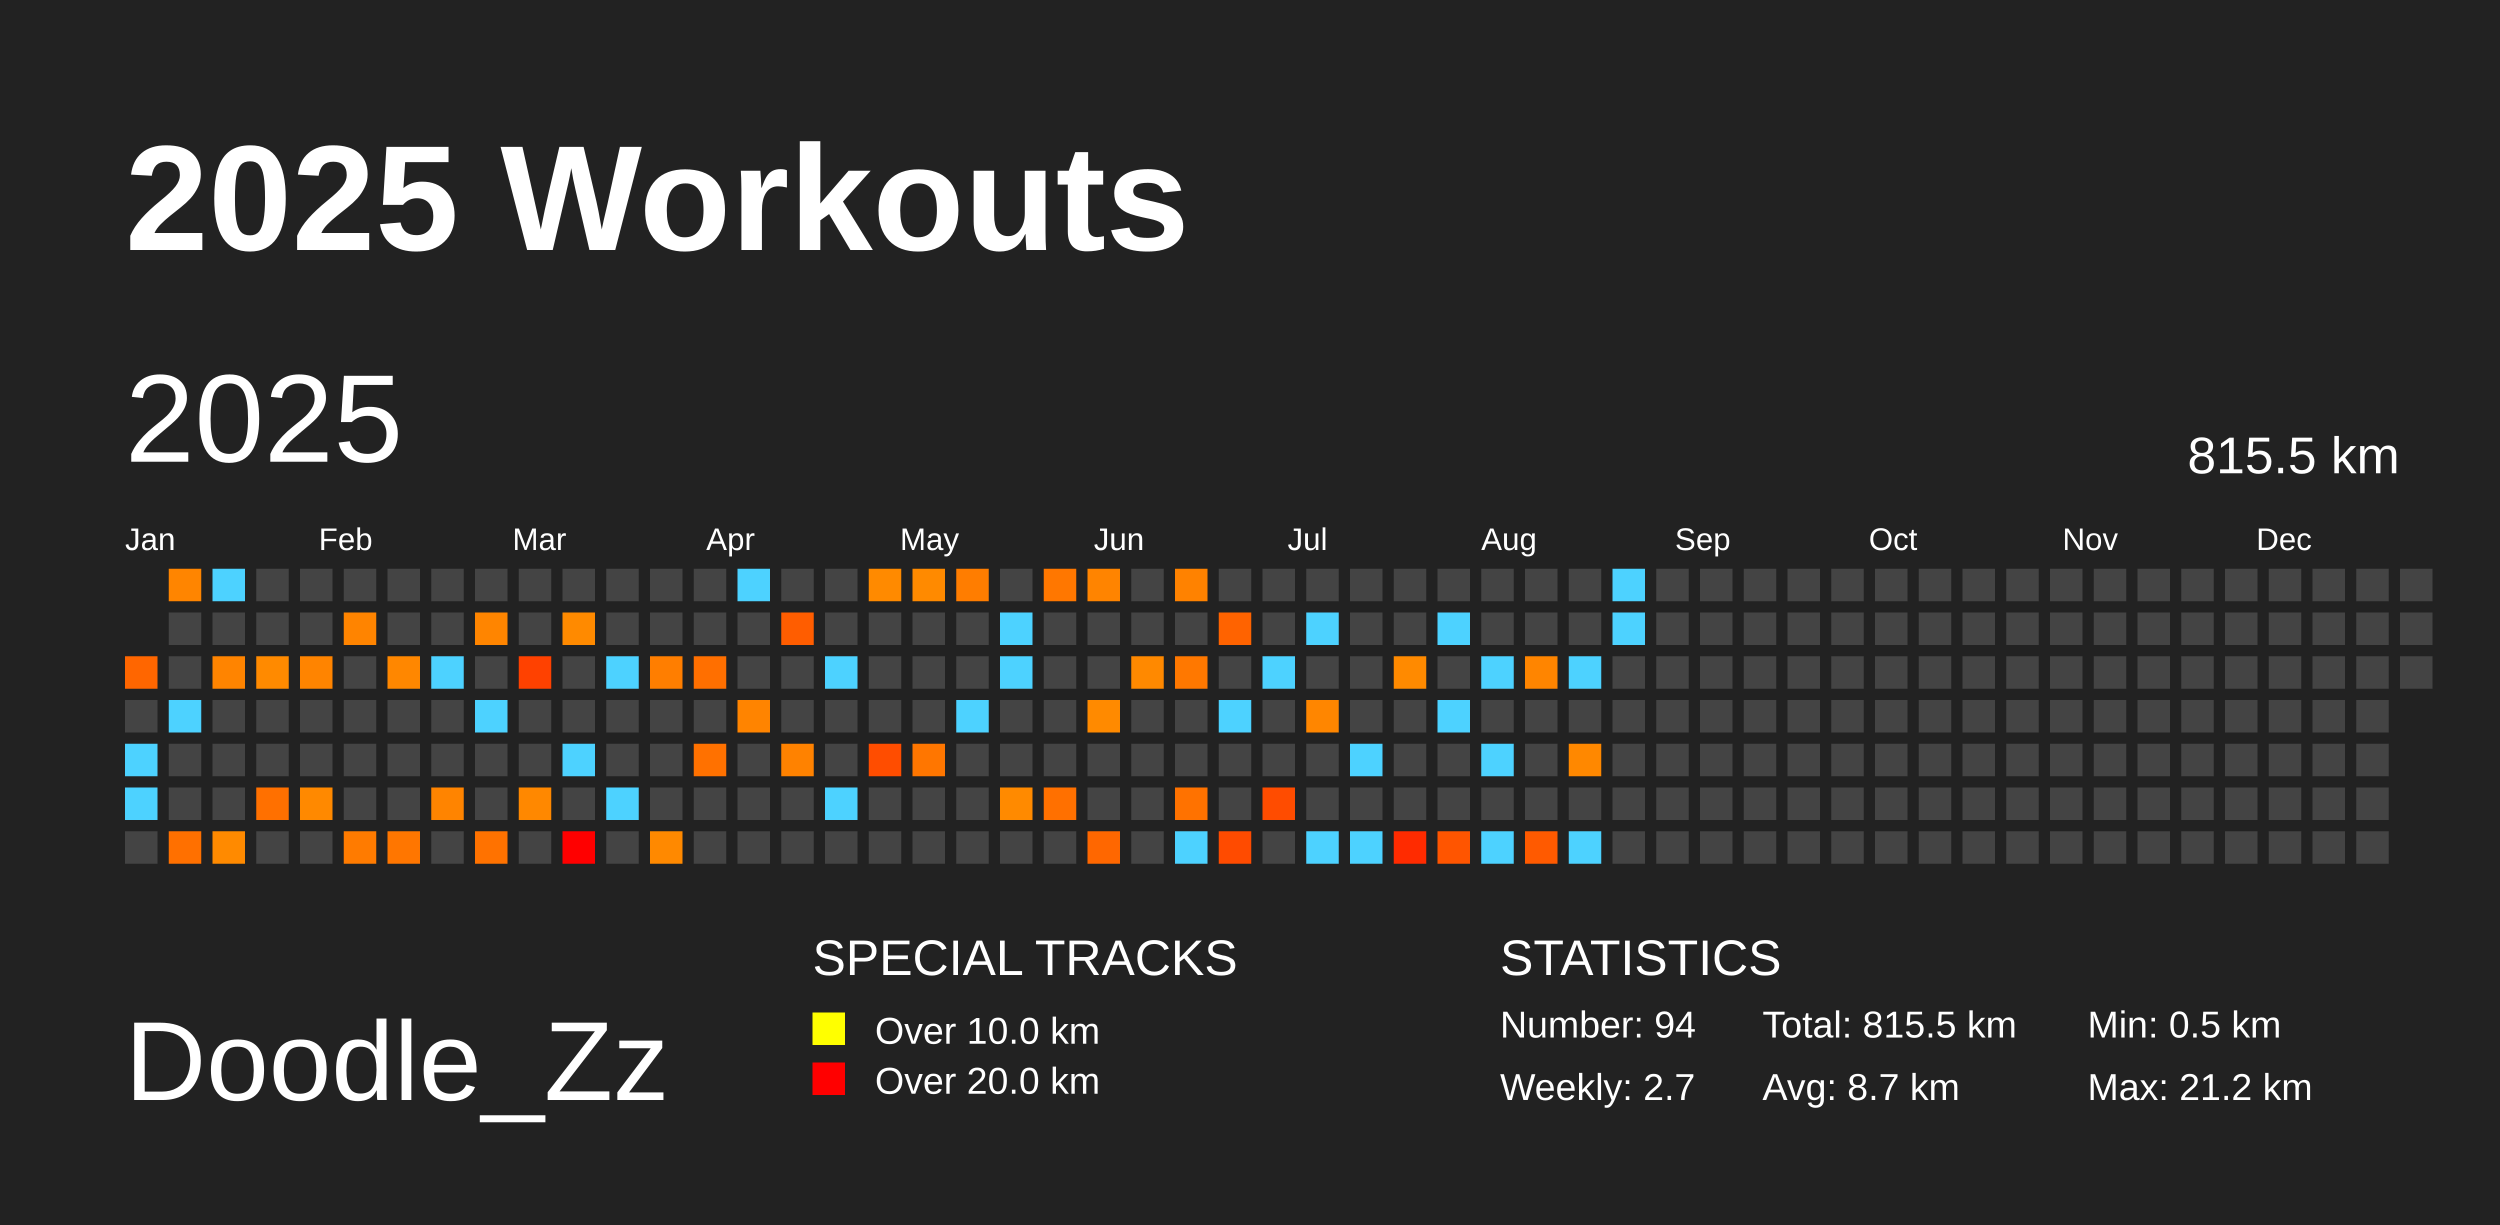
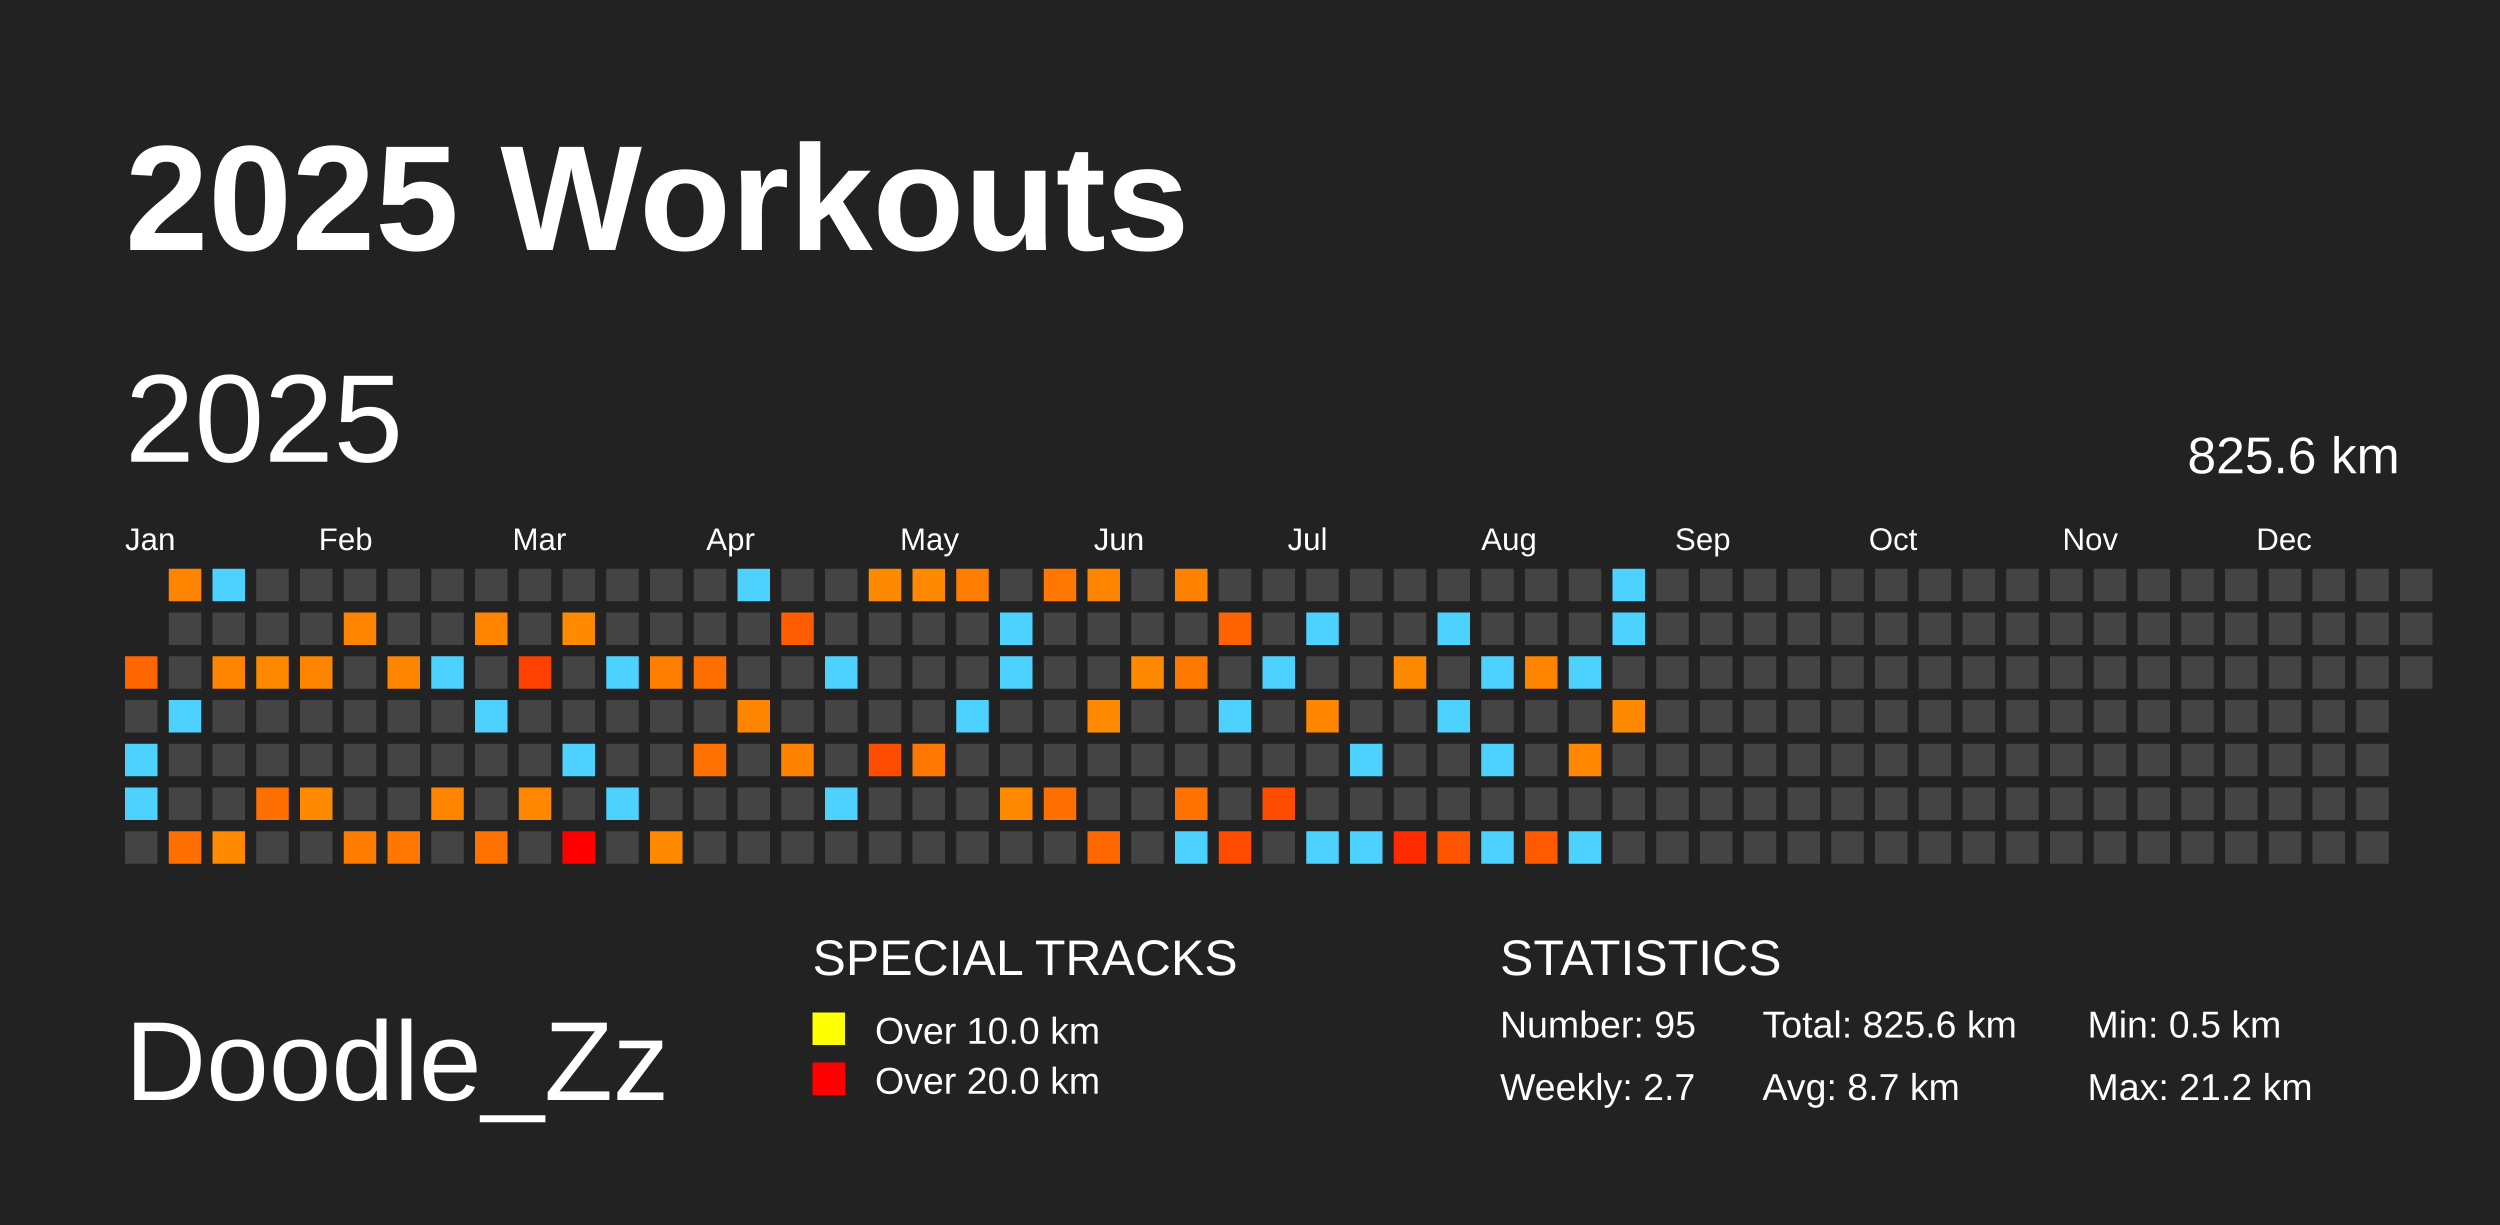
<svg xmlns="http://www.w3.org/2000/svg" baseProfile="full" height="98mm" version="1.1" viewBox="0,0,200,98" width="200mm">
  <defs />
  <rect fill="#222222" height="98" width="200" x="0" y="0" />
  <text fill="#FFFFFF" style="font-size:12px; font-family:Arial; font-weight:bold;" x="10" y="20">2025 Workouts</text>
  <text fill="#FFFFFF" style="font-size:9px; font-family:Arial" x="10" y="88">Doodle_Zz</text>
  <text fill="#FFFFFF" style="font-size:4px; font-family:Arial" x="65" y="78">SPECIAL TRACKS</text>
  <rect fill="yellow" height="2.6" width="2.6" x="65" y="81" />
  <text fill="#FFFFFF" style="font-size:3px; font-family:Arial" x="70" y="83.5">Over 10.0 km</text>
  <rect fill="red" height="2.6" width="2.6" x="65" y="85" />
  <text fill="#FFFFFF" style="font-size:3px; font-family:Arial" x="70" y="87.5">Over 20.0 km</text>
  <text fill="#FFFFFF" style="font-size:4px; font-family:Arial" x="120" y="78">STATISTICS</text>
-   <text fill="#FFFFFF" style="font-size:3px; font-family:Arial" x="120" y="83">Number: 94</text>
+   <text fill="#FFFFFF" style="font-size:3px; font-family:Arial" x="120" y="83">Number: 95</text>
  <text fill="#FFFFFF" style="font-size:3px; font-family:Arial" x="120" y="88">Weekly: 2.7</text>
-   <text fill="#FFFFFF" style="font-size:3px; font-family:Arial" x="141" y="83">Total: 815.5 km</text>
+   <text fill="#FFFFFF" style="font-size:3px; font-family:Arial" x="141" y="83">Total: 825.6 km</text>
  <text fill="#FFFFFF" style="font-size:3px; font-family:Arial" x="141" y="88">Avg: 8.7 km</text>
  <text fill="#FFFFFF" style="font-size:3px; font-family:Arial" x="167" y="83">Min: 0.5 km</text>
  <text fill="#FFFFFF" style="font-size:3px; font-family:Arial" x="167" y="88">Max: 21.2 km</text>
  <text dominant-baseline="hanging" fill="#FFFFFF" style="font-size:10.0px; font-family:Arial;" x="10" y="30">2025</text>
-   <text dominant-baseline="hanging" fill="#FFFFFF" style="font-size:4.125px; font-family:Arial;" x="175" y="35">815.5 km</text>
+   <text dominant-baseline="hanging" fill="#FFFFFF" style="font-size:4.125px; font-family:Arial;" x="175" y="35">825.6 km</text>
  <text fill="#FFFFFF" style="font-size:2.5px; font-family:Arial" x="10.0" y="44">Jan</text>
  <text fill="#FFFFFF" style="font-size:2.5px; font-family:Arial" x="25.5" y="44">Feb</text>
  <text fill="#FFFFFF" style="font-size:2.5px; font-family:Arial" x="41.0" y="44">Mar</text>
  <text fill="#FFFFFF" style="font-size:2.5px; font-family:Arial" x="56.5" y="44">Apr</text>
  <text fill="#FFFFFF" style="font-size:2.5px; font-family:Arial" x="72.0" y="44">May</text>
  <text fill="#FFFFFF" style="font-size:2.5px; font-family:Arial" x="87.5" y="44">Jun</text>
  <text fill="#FFFFFF" style="font-size:2.5px; font-family:Arial" x="103.0" y="44">Jul</text>
  <text fill="#FFFFFF" style="font-size:2.5px; font-family:Arial" x="118.5" y="44">Aug</text>
  <text fill="#FFFFFF" style="font-size:2.5px; font-family:Arial" x="134.0" y="44">Sep</text>
  <text fill="#FFFFFF" style="font-size:2.5px; font-family:Arial" x="149.5" y="44">Oct</text>
  <text fill="#FFFFFF" style="font-size:2.5px; font-family:Arial" x="165.0" y="44">Nov</text>
  <text fill="#FFFFFF" style="font-size:2.5px; font-family:Arial" x="180.5" y="44">Dec</text>
  <rect fill="#ff6600" height="2.6" width="2.6" x="10.0" y="52.5" />
  <rect fill="#444444" height="2.6" width="2.6" x="10.0" y="56.0" />
  <rect fill="#4dd2ff" height="2.6" width="2.6" x="10.0" y="59.5" />
  <rect fill="#4dd2ff" height="2.6" width="2.6" x="10.0" y="63.0" />
  <rect fill="#444444" height="2.6" width="2.6" x="10.0" y="66.5" />
  <rect fill="#ff8500" height="2.6" width="2.6" x="13.5" y="45.5" />
  <rect fill="#444444" height="2.6" width="2.6" x="13.5" y="49.0" />
  <rect fill="#444444" height="2.6" width="2.6" x="13.5" y="52.5" />
  <rect fill="#4dd2ff" height="2.6" width="2.6" x="13.5" y="56.0" />
  <rect fill="#444444" height="2.6" width="2.6" x="13.5" y="59.5" />
  <rect fill="#444444" height="2.6" width="2.6" x="13.5" y="63.0" />
  <rect fill="#ff7000" height="2.6" width="2.6" x="13.5" y="66.5" />
  <rect fill="#4dd2ff" height="2.6" width="2.6" x="17.0" y="45.5" />
  <rect fill="#444444" height="2.6" width="2.6" x="17.0" y="49.0" />
  <rect fill="#ff8400" height="2.6" width="2.6" x="17.0" y="52.5" />
  <rect fill="#444444" height="2.6" width="2.6" x="17.0" y="56.0" />
  <rect fill="#444444" height="2.6" width="2.6" x="17.0" y="59.5" />
  <rect fill="#444444" height="2.6" width="2.6" x="17.0" y="63.0" />
  <rect fill="#ff8a00" height="2.6" width="2.6" x="17.0" y="66.5" />
  <rect fill="#444444" height="2.6" width="2.6" x="20.5" y="45.5" />
  <rect fill="#444444" height="2.6" width="2.6" x="20.5" y="49.0" />
  <rect fill="#ff8a00" height="2.6" width="2.6" x="20.5" y="52.5" />
  <rect fill="#444444" height="2.6" width="2.6" x="20.5" y="56.0" />
  <rect fill="#444444" height="2.6" width="2.6" x="20.5" y="59.5" />
  <rect fill="#ff7000" height="2.6" width="2.6" x="20.5" y="63.0" />
  <rect fill="#444444" height="2.6" width="2.6" x="20.5" y="66.5" />
  <rect fill="#444444" height="2.6" width="2.6" x="24.0" y="45.5" />
  <rect fill="#444444" height="2.6" width="2.6" x="24.0" y="49.0" />
  <rect fill="#ff8400" height="2.6" width="2.6" x="24.0" y="52.5" />
  <rect fill="#444444" height="2.6" width="2.6" x="24.0" y="56.0" />
  <rect fill="#444444" height="2.6" width="2.6" x="24.0" y="59.5" />
  <rect fill="#ff8900" height="2.6" width="2.6" x="24.0" y="63.0" />
  <rect fill="#444444" height="2.6" width="2.6" x="24.0" y="66.5" />
  <rect fill="#444444" height="2.6" width="2.6" x="27.5" y="45.5" />
  <rect fill="#ff8400" height="2.6" width="2.6" x="27.5" y="49.0" />
  <rect fill="#444444" height="2.6" width="2.6" x="27.5" y="52.5" />
  <rect fill="#444444" height="2.6" width="2.6" x="27.5" y="56.0" />
  <rect fill="#444444" height="2.6" width="2.6" x="27.5" y="59.5" />
  <rect fill="#444444" height="2.6" width="2.6" x="27.5" y="63.0" />
  <rect fill="#ff7b00" height="2.6" width="2.6" x="27.5" y="66.5" />
  <rect fill="#444444" height="2.6" width="2.6" x="31.0" y="45.5" />
  <rect fill="#444444" height="2.6" width="2.6" x="31.0" y="49.0" />
  <rect fill="#ff8700" height="2.6" width="2.6" x="31.0" y="52.5" />
  <rect fill="#444444" height="2.6" width="2.6" x="31.0" y="56.0" />
  <rect fill="#444444" height="2.6" width="2.6" x="31.0" y="59.5" />
  <rect fill="#444444" height="2.6" width="2.6" x="31.0" y="63.0" />
  <rect fill="#ff7600" height="2.6" width="2.6" x="31.0" y="66.5" />
  <rect fill="#444444" height="2.6" width="2.6" x="34.5" y="45.5" />
  <rect fill="#444444" height="2.6" width="2.6" x="34.5" y="49.0" />
  <rect fill="#4dd2ff" height="2.6" width="2.6" x="34.5" y="52.5" />
  <rect fill="#444444" height="2.6" width="2.6" x="34.5" y="56.0" />
  <rect fill="#444444" height="2.6" width="2.6" x="34.5" y="59.5" />
  <rect fill="#ff8400" height="2.6" width="2.6" x="34.5" y="63.0" />
  <rect fill="#444444" height="2.6" width="2.6" x="34.5" y="66.5" />
  <rect fill="#444444" height="2.6" width="2.6" x="38.0" y="45.5" />
  <rect fill="#ff8500" height="2.6" width="2.6" x="38.0" y="49.0" />
  <rect fill="#444444" height="2.6" width="2.6" x="38.0" y="52.5" />
  <rect fill="#4dd2ff" height="2.6" width="2.6" x="38.0" y="56.0" />
  <rect fill="#444444" height="2.6" width="2.6" x="38.0" y="59.5" />
  <rect fill="#444444" height="2.6" width="2.6" x="38.0" y="63.0" />
  <rect fill="#ff7200" height="2.6" width="2.6" x="38.0" y="66.5" />
  <rect fill="#444444" height="2.6" width="2.6" x="41.5" y="45.5" />
  <rect fill="#444444" height="2.6" width="2.6" x="41.5" y="49.0" />
  <rect fill="#ff4100" height="2.6" width="2.6" x="41.5" y="52.5" />
  <rect fill="#444444" height="2.6" width="2.6" x="41.5" y="56.0" />
  <rect fill="#444444" height="2.6" width="2.6" x="41.5" y="59.5" />
  <rect fill="#ff8800" height="2.6" width="2.6" x="41.5" y="63.0" />
  <rect fill="#444444" height="2.6" width="2.6" x="41.5" y="66.5" />
  <rect fill="#444444" height="2.6" width="2.6" x="45.0" y="45.5" />
  <rect fill="#ff8a00" height="2.6" width="2.6" x="45.0" y="49.0" />
  <rect fill="#444444" height="2.6" width="2.6" x="45.0" y="52.5" />
  <rect fill="#444444" height="2.6" width="2.6" x="45.0" y="56.0" />
  <rect fill="#4dd2ff" height="2.6" width="2.6" x="45.0" y="59.5" />
  <rect fill="#444444" height="2.6" width="2.6" x="45.0" y="63.0" />
  <rect fill="red" height="2.6" width="2.6" x="45.0" y="66.5" />
  <rect fill="#444444" height="2.6" width="2.6" x="48.5" y="45.5" />
  <rect fill="#444444" height="2.6" width="2.6" x="48.5" y="49.0" />
  <rect fill="#4dd2ff" height="2.6" width="2.6" x="48.5" y="52.5" />
  <rect fill="#444444" height="2.6" width="2.6" x="48.5" y="56.0" />
  <rect fill="#444444" height="2.6" width="2.6" x="48.5" y="59.5" />
  <rect fill="#4dd2ff" height="2.6" width="2.6" x="48.5" y="63.0" />
  <rect fill="#444444" height="2.6" width="2.6" x="48.5" y="66.5" />
  <rect fill="#444444" height="2.6" width="2.6" x="52.0" y="45.5" />
  <rect fill="#444444" height="2.6" width="2.6" x="52.0" y="49.0" />
  <rect fill="#ff7e00" height="2.6" width="2.6" x="52.0" y="52.5" />
  <rect fill="#444444" height="2.6" width="2.6" x="52.0" y="56.0" />
  <rect fill="#444444" height="2.6" width="2.6" x="52.0" y="59.5" />
  <rect fill="#444444" height="2.6" width="2.6" x="52.0" y="63.0" />
  <rect fill="#ff8900" height="2.6" width="2.6" x="52.0" y="66.5" />
  <rect fill="#444444" height="2.6" width="2.6" x="55.5" y="45.5" />
  <rect fill="#444444" height="2.6" width="2.6" x="55.5" y="49.0" />
  <rect fill="#ff6f00" height="2.6" width="2.6" x="55.5" y="52.5" />
  <rect fill="#444444" height="2.6" width="2.6" x="55.5" y="56.0" />
  <rect fill="#ff7100" height="2.6" width="2.6" x="55.5" y="59.5" />
  <rect fill="#444444" height="2.6" width="2.6" x="55.5" y="63.0" />
  <rect fill="#444444" height="2.6" width="2.6" x="55.5" y="66.5" />
  <rect fill="#4dd2ff" height="2.6" width="2.6" x="59.0" y="45.5" />
  <rect fill="#444444" height="2.6" width="2.6" x="59.0" y="49.0" />
  <rect fill="#444444" height="2.6" width="2.6" x="59.0" y="52.5" />
  <rect fill="#ff8400" height="2.6" width="2.6" x="59.0" y="56.0" />
  <rect fill="#444444" height="2.6" width="2.6" x="59.0" y="59.5" />
  <rect fill="#444444" height="2.6" width="2.6" x="59.0" y="63.0" />
  <rect fill="#444444" height="2.6" width="2.6" x="59.0" y="66.5" />
  <rect fill="#444444" height="2.6" width="2.6" x="62.5" y="45.5" />
  <rect fill="#ff5d00" height="2.6" width="2.6" x="62.5" y="49.0" />
  <rect fill="#444444" height="2.6" width="2.6" x="62.5" y="52.5" />
  <rect fill="#444444" height="2.6" width="2.6" x="62.5" y="56.0" />
  <rect fill="#ff8200" height="2.6" width="2.6" x="62.5" y="59.5" />
  <rect fill="#444444" height="2.6" width="2.6" x="62.5" y="63.0" />
  <rect fill="#444444" height="2.6" width="2.6" x="62.5" y="66.5" />
  <rect fill="#444444" height="2.6" width="2.6" x="66.0" y="45.5" />
  <rect fill="#444444" height="2.6" width="2.6" x="66.0" y="49.0" />
  <rect fill="#4dd2ff" height="2.6" width="2.6" x="66.0" y="52.5" />
  <rect fill="#444444" height="2.6" width="2.6" x="66.0" y="56.0" />
  <rect fill="#444444" height="2.6" width="2.6" x="66.0" y="59.5" />
  <rect fill="#4dd2ff" height="2.6" width="2.6" x="66.0" y="63.0" />
  <rect fill="#444444" height="2.6" width="2.6" x="66.0" y="66.5" />
  <rect fill="#ff8a00" height="2.6" width="2.6" x="69.5" y="45.5" />
  <rect fill="#444444" height="2.6" width="2.6" x="69.5" y="49.0" />
  <rect fill="#444444" height="2.6" width="2.6" x="69.5" y="52.5" />
  <rect fill="#444444" height="2.6" width="2.6" x="69.5" y="56.0" />
  <rect fill="#ff4d00" height="2.6" width="2.6" x="69.5" y="59.5" />
  <rect fill="#444444" height="2.6" width="2.6" x="69.5" y="63.0" />
  <rect fill="#444444" height="2.6" width="2.6" x="69.5" y="66.5" />
  <rect fill="#ff8a00" height="2.6" width="2.6" x="73.0" y="45.5" />
  <rect fill="#444444" height="2.6" width="2.6" x="73.0" y="49.0" />
  <rect fill="#444444" height="2.6" width="2.6" x="73.0" y="52.5" />
  <rect fill="#444444" height="2.6" width="2.6" x="73.0" y="56.0" />
  <rect fill="#ff7600" height="2.6" width="2.6" x="73.0" y="59.5" />
  <rect fill="#444444" height="2.6" width="2.6" x="73.0" y="63.0" />
  <rect fill="#444444" height="2.6" width="2.6" x="73.0" y="66.5" />
  <rect fill="#ff7d00" height="2.6" width="2.6" x="76.5" y="45.5" />
  <rect fill="#444444" height="2.6" width="2.6" x="76.5" y="49.0" />
  <rect fill="#444444" height="2.6" width="2.6" x="76.5" y="52.5" />
  <rect fill="#4dd2ff" height="2.6" width="2.6" x="76.5" y="56.0" />
  <rect fill="#444444" height="2.6" width="2.6" x="76.5" y="59.5" />
  <rect fill="#444444" height="2.6" width="2.6" x="76.5" y="63.0" />
  <rect fill="#444444" height="2.6" width="2.6" x="76.5" y="66.5" />
  <rect fill="#444444" height="2.6" width="2.6" x="80.0" y="45.5" />
  <rect fill="#4dd2ff" height="2.6" width="2.6" x="80.0" y="49.0" />
  <rect fill="#4dd2ff" height="2.6" width="2.6" x="80.0" y="52.5" />
  <rect fill="#444444" height="2.6" width="2.6" x="80.0" y="56.0" />
  <rect fill="#444444" height="2.6" width="2.6" x="80.0" y="59.5" />
  <rect fill="#ff8a00" height="2.6" width="2.6" x="80.0" y="63.0" />
  <rect fill="#444444" height="2.6" width="2.6" x="80.0" y="66.5" />
  <rect fill="#ff7700" height="2.6" width="2.6" x="83.5" y="45.5" />
  <rect fill="#444444" height="2.6" width="2.6" x="83.5" y="49.0" />
  <rect fill="#444444" height="2.6" width="2.6" x="83.5" y="52.5" />
  <rect fill="#444444" height="2.6" width="2.6" x="83.5" y="56.0" />
  <rect fill="#444444" height="2.6" width="2.6" x="83.5" y="59.5" />
  <rect fill="#ff7000" height="2.6" width="2.6" x="83.5" y="63.0" />
  <rect fill="#444444" height="2.6" width="2.6" x="83.5" y="66.5" />
  <rect fill="#ff8400" height="2.6" width="2.6" x="87.0" y="45.5" />
  <rect fill="#444444" height="2.6" width="2.6" x="87.0" y="49.0" />
  <rect fill="#444444" height="2.6" width="2.6" x="87.0" y="52.5" />
  <rect fill="#ff8a00" height="2.6" width="2.6" x="87.0" y="56.0" />
  <rect fill="#444444" height="2.6" width="2.6" x="87.0" y="59.5" />
  <rect fill="#444444" height="2.6" width="2.6" x="87.0" y="63.0" />
  <rect fill="#ff6700" height="2.6" width="2.6" x="87.0" y="66.5" />
  <rect fill="#444444" height="2.6" width="2.6" x="90.5" y="45.5" />
  <rect fill="#444444" height="2.6" width="2.6" x="90.5" y="49.0" />
  <rect fill="#ff8900" height="2.6" width="2.6" x="90.5" y="52.5" />
  <rect fill="#444444" height="2.6" width="2.6" x="90.5" y="56.0" />
  <rect fill="#444444" height="2.6" width="2.6" x="90.5" y="59.5" />
  <rect fill="#444444" height="2.6" width="2.6" x="90.5" y="63.0" />
  <rect fill="#444444" height="2.6" width="2.6" x="90.5" y="66.5" />
  <rect fill="#ff8200" height="2.6" width="2.6" x="94.0" y="45.5" />
  <rect fill="#444444" height="2.6" width="2.6" x="94.0" y="49.0" />
  <rect fill="#ff7800" height="2.6" width="2.6" x="94.0" y="52.5" />
  <rect fill="#444444" height="2.6" width="2.6" x="94.0" y="56.0" />
  <rect fill="#444444" height="2.6" width="2.6" x="94.0" y="59.5" />
  <rect fill="#ff7200" height="2.6" width="2.6" x="94.0" y="63.0" />
  <rect fill="#4dd2ff" height="2.6" width="2.6" x="94.0" y="66.5" />
  <rect fill="#444444" height="2.6" width="2.6" x="97.5" y="45.5" />
  <rect fill="#ff6300" height="2.6" width="2.6" x="97.5" y="49.0" />
  <rect fill="#444444" height="2.6" width="2.6" x="97.5" y="52.5" />
  <rect fill="#4dd2ff" height="2.6" width="2.6" x="97.5" y="56.0" />
  <rect fill="#444444" height="2.6" width="2.6" x="97.5" y="59.5" />
  <rect fill="#444444" height="2.6" width="2.6" x="97.5" y="63.0" />
  <rect fill="#ff4b00" height="2.6" width="2.6" x="97.5" y="66.5" />
  <rect fill="#444444" height="2.6" width="2.6" x="101.0" y="45.5" />
  <rect fill="#444444" height="2.6" width="2.6" x="101.0" y="49.0" />
  <rect fill="#4dd2ff" height="2.6" width="2.6" x="101.0" y="52.5" />
  <rect fill="#444444" height="2.6" width="2.6" x="101.0" y="56.0" />
  <rect fill="#444444" height="2.6" width="2.6" x="101.0" y="59.5" />
  <rect fill="#ff4c00" height="2.6" width="2.6" x="101.0" y="63.0" />
  <rect fill="#444444" height="2.6" width="2.6" x="101.0" y="66.5" />
  <rect fill="#444444" height="2.6" width="2.6" x="104.5" y="45.5" />
  <rect fill="#4dd2ff" height="2.6" width="2.6" x="104.5" y="49.0" />
  <rect fill="#444444" height="2.6" width="2.6" x="104.5" y="52.5" />
  <rect fill="#ff8600" height="2.6" width="2.6" x="104.5" y="56.0" />
  <rect fill="#444444" height="2.6" width="2.6" x="104.5" y="59.5" />
  <rect fill="#444444" height="2.6" width="2.6" x="104.5" y="63.0" />
  <rect fill="#4dd2ff" height="2.6" width="2.6" x="104.5" y="66.5" />
  <rect fill="#444444" height="2.6" width="2.6" x="108.0" y="45.5" />
  <rect fill="#444444" height="2.6" width="2.6" x="108.0" y="49.0" />
  <rect fill="#444444" height="2.6" width="2.6" x="108.0" y="52.5" />
  <rect fill="#444444" height="2.6" width="2.6" x="108.0" y="56.0" />
  <rect fill="#4dd2ff" height="2.6" width="2.6" x="108.0" y="59.5" />
  <rect fill="#444444" height="2.6" width="2.6" x="108.0" y="63.0" />
  <rect fill="#4dd2ff" height="2.6" width="2.6" x="108.0" y="66.5" />
  <rect fill="#444444" height="2.6" width="2.6" x="111.5" y="45.5" />
  <rect fill="#444444" height="2.6" width="2.6" x="111.5" y="49.0" />
  <rect fill="#ff8a00" height="2.6" width="2.6" x="111.5" y="52.5" />
  <rect fill="#444444" height="2.6" width="2.6" x="111.5" y="56.0" />
  <rect fill="#444444" height="2.6" width="2.6" x="111.5" y="59.5" />
  <rect fill="#444444" height="2.6" width="2.6" x="111.5" y="63.0" />
  <rect fill="#ff2b00" height="2.6" width="2.6" x="111.5" y="66.5" />
  <rect fill="#444444" height="2.6" width="2.6" x="115.0" y="45.5" />
  <rect fill="#4dd2ff" height="2.6" width="2.6" x="115.0" y="49.0" />
  <rect fill="#444444" height="2.6" width="2.6" x="115.0" y="52.5" />
  <rect fill="#4dd2ff" height="2.6" width="2.6" x="115.0" y="56.0" />
  <rect fill="#444444" height="2.6" width="2.6" x="115.0" y="59.5" />
  <rect fill="#444444" height="2.6" width="2.6" x="115.0" y="63.0" />
  <rect fill="#ff5500" height="2.6" width="2.6" x="115.0" y="66.5" />
  <rect fill="#444444" height="2.6" width="2.6" x="118.5" y="45.5" />
  <rect fill="#444444" height="2.6" width="2.6" x="118.5" y="49.0" />
  <rect fill="#4dd2ff" height="2.6" width="2.6" x="118.5" y="52.5" />
  <rect fill="#444444" height="2.6" width="2.6" x="118.5" y="56.0" />
  <rect fill="#4dd2ff" height="2.6" width="2.6" x="118.5" y="59.5" />
  <rect fill="#444444" height="2.6" width="2.6" x="118.5" y="63.0" />
  <rect fill="#4dd2ff" height="2.6" width="2.6" x="118.5" y="66.5" />
  <rect fill="#444444" height="2.6" width="2.6" x="122.0" y="45.5" />
  <rect fill="#444444" height="2.6" width="2.6" x="122.0" y="49.0" />
  <rect fill="#ff8500" height="2.6" width="2.6" x="122.0" y="52.5" />
  <rect fill="#444444" height="2.6" width="2.6" x="122.0" y="56.0" />
  <rect fill="#444444" height="2.6" width="2.6" x="122.0" y="59.5" />
  <rect fill="#444444" height="2.6" width="2.6" x="122.0" y="63.0" />
  <rect fill="#ff5a00" height="2.6" width="2.6" x="122.0" y="66.5" />
  <rect fill="#444444" height="2.6" width="2.6" x="125.5" y="45.5" />
  <rect fill="#444444" height="2.6" width="2.6" x="125.5" y="49.0" />
  <rect fill="#4dd2ff" height="2.6" width="2.6" x="125.5" y="52.5" />
  <rect fill="#444444" height="2.6" width="2.6" x="125.5" y="56.0" />
  <rect fill="#ff8800" height="2.6" width="2.6" x="125.5" y="59.5" />
  <rect fill="#444444" height="2.6" width="2.6" x="125.5" y="63.0" />
  <rect fill="#4dd2ff" height="2.6" width="2.6" x="125.5" y="66.5" />
  <rect fill="#4dd2ff" height="2.6" width="2.6" x="129.0" y="45.5" />
  <rect fill="#4dd2ff" height="2.6" width="2.6" x="129.0" y="49.0" />
  <rect fill="#444444" height="2.6" width="2.6" x="129.0" y="52.5" />
-   <rect fill="#444444" height="2.6" width="2.6" x="129.0" y="56.0" />
+   <rect fill="#ff8900" height="2.6" width="2.6" x="129.0" y="56.0" />
  <rect fill="#444444" height="2.6" width="2.6" x="129.0" y="59.5" />
  <rect fill="#444444" height="2.6" width="2.6" x="129.0" y="63.0" />
  <rect fill="#444444" height="2.6" width="2.6" x="129.0" y="66.5" />
  <rect fill="#444444" height="2.6" width="2.6" x="132.5" y="45.5" />
  <rect fill="#444444" height="2.6" width="2.6" x="132.5" y="49.0" />
  <rect fill="#444444" height="2.6" width="2.6" x="132.5" y="52.5" />
  <rect fill="#444444" height="2.6" width="2.6" x="132.5" y="56.0" />
  <rect fill="#444444" height="2.6" width="2.6" x="132.5" y="59.5" />
  <rect fill="#444444" height="2.6" width="2.6" x="132.5" y="63.0" />
  <rect fill="#444444" height="2.6" width="2.6" x="132.5" y="66.5" />
  <rect fill="#444444" height="2.6" width="2.6" x="136.0" y="45.5" />
  <rect fill="#444444" height="2.6" width="2.6" x="136.0" y="49.0" />
  <rect fill="#444444" height="2.6" width="2.6" x="136.0" y="52.5" />
  <rect fill="#444444" height="2.6" width="2.6" x="136.0" y="56.0" />
  <rect fill="#444444" height="2.6" width="2.6" x="136.0" y="59.5" />
  <rect fill="#444444" height="2.6" width="2.6" x="136.0" y="63.0" />
  <rect fill="#444444" height="2.6" width="2.6" x="136.0" y="66.5" />
  <rect fill="#444444" height="2.6" width="2.6" x="139.5" y="45.5" />
  <rect fill="#444444" height="2.6" width="2.6" x="139.5" y="49.0" />
  <rect fill="#444444" height="2.6" width="2.6" x="139.5" y="52.5" />
  <rect fill="#444444" height="2.6" width="2.6" x="139.5" y="56.0" />
  <rect fill="#444444" height="2.6" width="2.6" x="139.5" y="59.5" />
  <rect fill="#444444" height="2.6" width="2.6" x="139.5" y="63.0" />
  <rect fill="#444444" height="2.6" width="2.6" x="139.5" y="66.5" />
  <rect fill="#444444" height="2.6" width="2.6" x="143.0" y="45.5" />
  <rect fill="#444444" height="2.6" width="2.6" x="143.0" y="49.0" />
  <rect fill="#444444" height="2.6" width="2.6" x="143.0" y="52.5" />
  <rect fill="#444444" height="2.6" width="2.6" x="143.0" y="56.0" />
  <rect fill="#444444" height="2.6" width="2.6" x="143.0" y="59.5" />
  <rect fill="#444444" height="2.6" width="2.6" x="143.0" y="63.0" />
  <rect fill="#444444" height="2.6" width="2.6" x="143.0" y="66.5" />
  <rect fill="#444444" height="2.6" width="2.6" x="146.5" y="45.5" />
  <rect fill="#444444" height="2.6" width="2.6" x="146.5" y="49.0" />
  <rect fill="#444444" height="2.6" width="2.6" x="146.5" y="52.5" />
  <rect fill="#444444" height="2.6" width="2.6" x="146.5" y="56.0" />
  <rect fill="#444444" height="2.6" width="2.6" x="146.5" y="59.5" />
  <rect fill="#444444" height="2.6" width="2.6" x="146.5" y="63.0" />
  <rect fill="#444444" height="2.6" width="2.6" x="146.5" y="66.5" />
  <rect fill="#444444" height="2.6" width="2.6" x="150.0" y="45.5" />
  <rect fill="#444444" height="2.6" width="2.6" x="150.0" y="49.0" />
  <rect fill="#444444" height="2.6" width="2.6" x="150.0" y="52.5" />
  <rect fill="#444444" height="2.6" width="2.6" x="150.0" y="56.0" />
  <rect fill="#444444" height="2.6" width="2.6" x="150.0" y="59.5" />
  <rect fill="#444444" height="2.6" width="2.6" x="150.0" y="63.0" />
  <rect fill="#444444" height="2.6" width="2.6" x="150.0" y="66.5" />
  <rect fill="#444444" height="2.6" width="2.6" x="153.5" y="45.5" />
  <rect fill="#444444" height="2.6" width="2.6" x="153.5" y="49.0" />
  <rect fill="#444444" height="2.6" width="2.6" x="153.5" y="52.5" />
  <rect fill="#444444" height="2.6" width="2.6" x="153.5" y="56.0" />
  <rect fill="#444444" height="2.6" width="2.6" x="153.5" y="59.5" />
  <rect fill="#444444" height="2.6" width="2.6" x="153.5" y="63.0" />
  <rect fill="#444444" height="2.6" width="2.6" x="153.5" y="66.5" />
  <rect fill="#444444" height="2.6" width="2.6" x="157.0" y="45.5" />
  <rect fill="#444444" height="2.6" width="2.6" x="157.0" y="49.0" />
  <rect fill="#444444" height="2.6" width="2.6" x="157.0" y="52.5" />
  <rect fill="#444444" height="2.6" width="2.6" x="157.0" y="56.0" />
  <rect fill="#444444" height="2.6" width="2.6" x="157.0" y="59.5" />
  <rect fill="#444444" height="2.6" width="2.6" x="157.0" y="63.0" />
  <rect fill="#444444" height="2.6" width="2.6" x="157.0" y="66.5" />
  <rect fill="#444444" height="2.6" width="2.6" x="160.5" y="45.5" />
  <rect fill="#444444" height="2.6" width="2.6" x="160.5" y="49.0" />
  <rect fill="#444444" height="2.6" width="2.6" x="160.5" y="52.5" />
  <rect fill="#444444" height="2.6" width="2.6" x="160.5" y="56.0" />
  <rect fill="#444444" height="2.6" width="2.6" x="160.5" y="59.5" />
  <rect fill="#444444" height="2.6" width="2.6" x="160.5" y="63.0" />
  <rect fill="#444444" height="2.6" width="2.6" x="160.5" y="66.5" />
  <rect fill="#444444" height="2.6" width="2.6" x="164.0" y="45.5" />
  <rect fill="#444444" height="2.6" width="2.6" x="164.0" y="49.0" />
  <rect fill="#444444" height="2.6" width="2.6" x="164.0" y="52.5" />
  <rect fill="#444444" height="2.6" width="2.6" x="164.0" y="56.0" />
  <rect fill="#444444" height="2.6" width="2.6" x="164.0" y="59.5" />
  <rect fill="#444444" height="2.6" width="2.6" x="164.0" y="63.0" />
  <rect fill="#444444" height="2.6" width="2.6" x="164.0" y="66.5" />
  <rect fill="#444444" height="2.6" width="2.6" x="167.5" y="45.5" />
  <rect fill="#444444" height="2.6" width="2.6" x="167.5" y="49.0" />
  <rect fill="#444444" height="2.6" width="2.6" x="167.5" y="52.5" />
  <rect fill="#444444" height="2.6" width="2.6" x="167.5" y="56.0" />
  <rect fill="#444444" height="2.6" width="2.6" x="167.5" y="59.5" />
  <rect fill="#444444" height="2.6" width="2.6" x="167.5" y="63.0" />
  <rect fill="#444444" height="2.6" width="2.6" x="167.5" y="66.5" />
  <rect fill="#444444" height="2.6" width="2.6" x="171.0" y="45.5" />
  <rect fill="#444444" height="2.6" width="2.6" x="171.0" y="49.0" />
  <rect fill="#444444" height="2.6" width="2.6" x="171.0" y="52.5" />
  <rect fill="#444444" height="2.6" width="2.6" x="171.0" y="56.0" />
  <rect fill="#444444" height="2.6" width="2.6" x="171.0" y="59.5" />
  <rect fill="#444444" height="2.6" width="2.6" x="171.0" y="63.0" />
  <rect fill="#444444" height="2.6" width="2.6" x="171.0" y="66.5" />
  <rect fill="#444444" height="2.6" width="2.6" x="174.5" y="45.5" />
  <rect fill="#444444" height="2.6" width="2.6" x="174.5" y="49.0" />
  <rect fill="#444444" height="2.6" width="2.6" x="174.5" y="52.5" />
  <rect fill="#444444" height="2.6" width="2.6" x="174.5" y="56.0" />
  <rect fill="#444444" height="2.6" width="2.6" x="174.5" y="59.5" />
  <rect fill="#444444" height="2.6" width="2.6" x="174.5" y="63.0" />
  <rect fill="#444444" height="2.6" width="2.6" x="174.5" y="66.5" />
  <rect fill="#444444" height="2.6" width="2.6" x="178.0" y="45.5" />
  <rect fill="#444444" height="2.6" width="2.6" x="178.0" y="49.0" />
  <rect fill="#444444" height="2.6" width="2.6" x="178.0" y="52.5" />
  <rect fill="#444444" height="2.6" width="2.6" x="178.0" y="56.0" />
  <rect fill="#444444" height="2.6" width="2.6" x="178.0" y="59.5" />
  <rect fill="#444444" height="2.6" width="2.6" x="178.0" y="63.0" />
  <rect fill="#444444" height="2.6" width="2.6" x="178.0" y="66.5" />
  <rect fill="#444444" height="2.6" width="2.6" x="181.5" y="45.5" />
  <rect fill="#444444" height="2.6" width="2.6" x="181.5" y="49.0" />
  <rect fill="#444444" height="2.6" width="2.6" x="181.5" y="52.5" />
  <rect fill="#444444" height="2.6" width="2.6" x="181.5" y="56.0" />
  <rect fill="#444444" height="2.6" width="2.6" x="181.5" y="59.5" />
  <rect fill="#444444" height="2.6" width="2.6" x="181.5" y="63.0" />
  <rect fill="#444444" height="2.6" width="2.6" x="181.5" y="66.5" />
  <rect fill="#444444" height="2.6" width="2.6" x="185.0" y="45.5" />
  <rect fill="#444444" height="2.6" width="2.6" x="185.0" y="49.0" />
  <rect fill="#444444" height="2.6" width="2.6" x="185.0" y="52.5" />
  <rect fill="#444444" height="2.6" width="2.6" x="185.0" y="56.0" />
  <rect fill="#444444" height="2.6" width="2.6" x="185.0" y="59.5" />
  <rect fill="#444444" height="2.6" width="2.6" x="185.0" y="63.0" />
  <rect fill="#444444" height="2.6" width="2.6" x="185.0" y="66.5" />
  <rect fill="#444444" height="2.6" width="2.6" x="188.5" y="45.5" />
  <rect fill="#444444" height="2.6" width="2.6" x="188.5" y="49.0" />
  <rect fill="#444444" height="2.6" width="2.6" x="188.5" y="52.5" />
  <rect fill="#444444" height="2.6" width="2.6" x="188.5" y="56.0" />
  <rect fill="#444444" height="2.6" width="2.6" x="188.5" y="59.5" />
  <rect fill="#444444" height="2.6" width="2.6" x="188.5" y="63.0" />
  <rect fill="#444444" height="2.6" width="2.6" x="188.5" y="66.5" />
  <rect fill="#444444" height="2.6" width="2.6" x="192.0" y="45.5" />
  <rect fill="#444444" height="2.6" width="2.6" x="192.0" y="49.0" />
  <rect fill="#444444" height="2.6" width="2.6" x="192.0" y="52.5" />
</svg>
